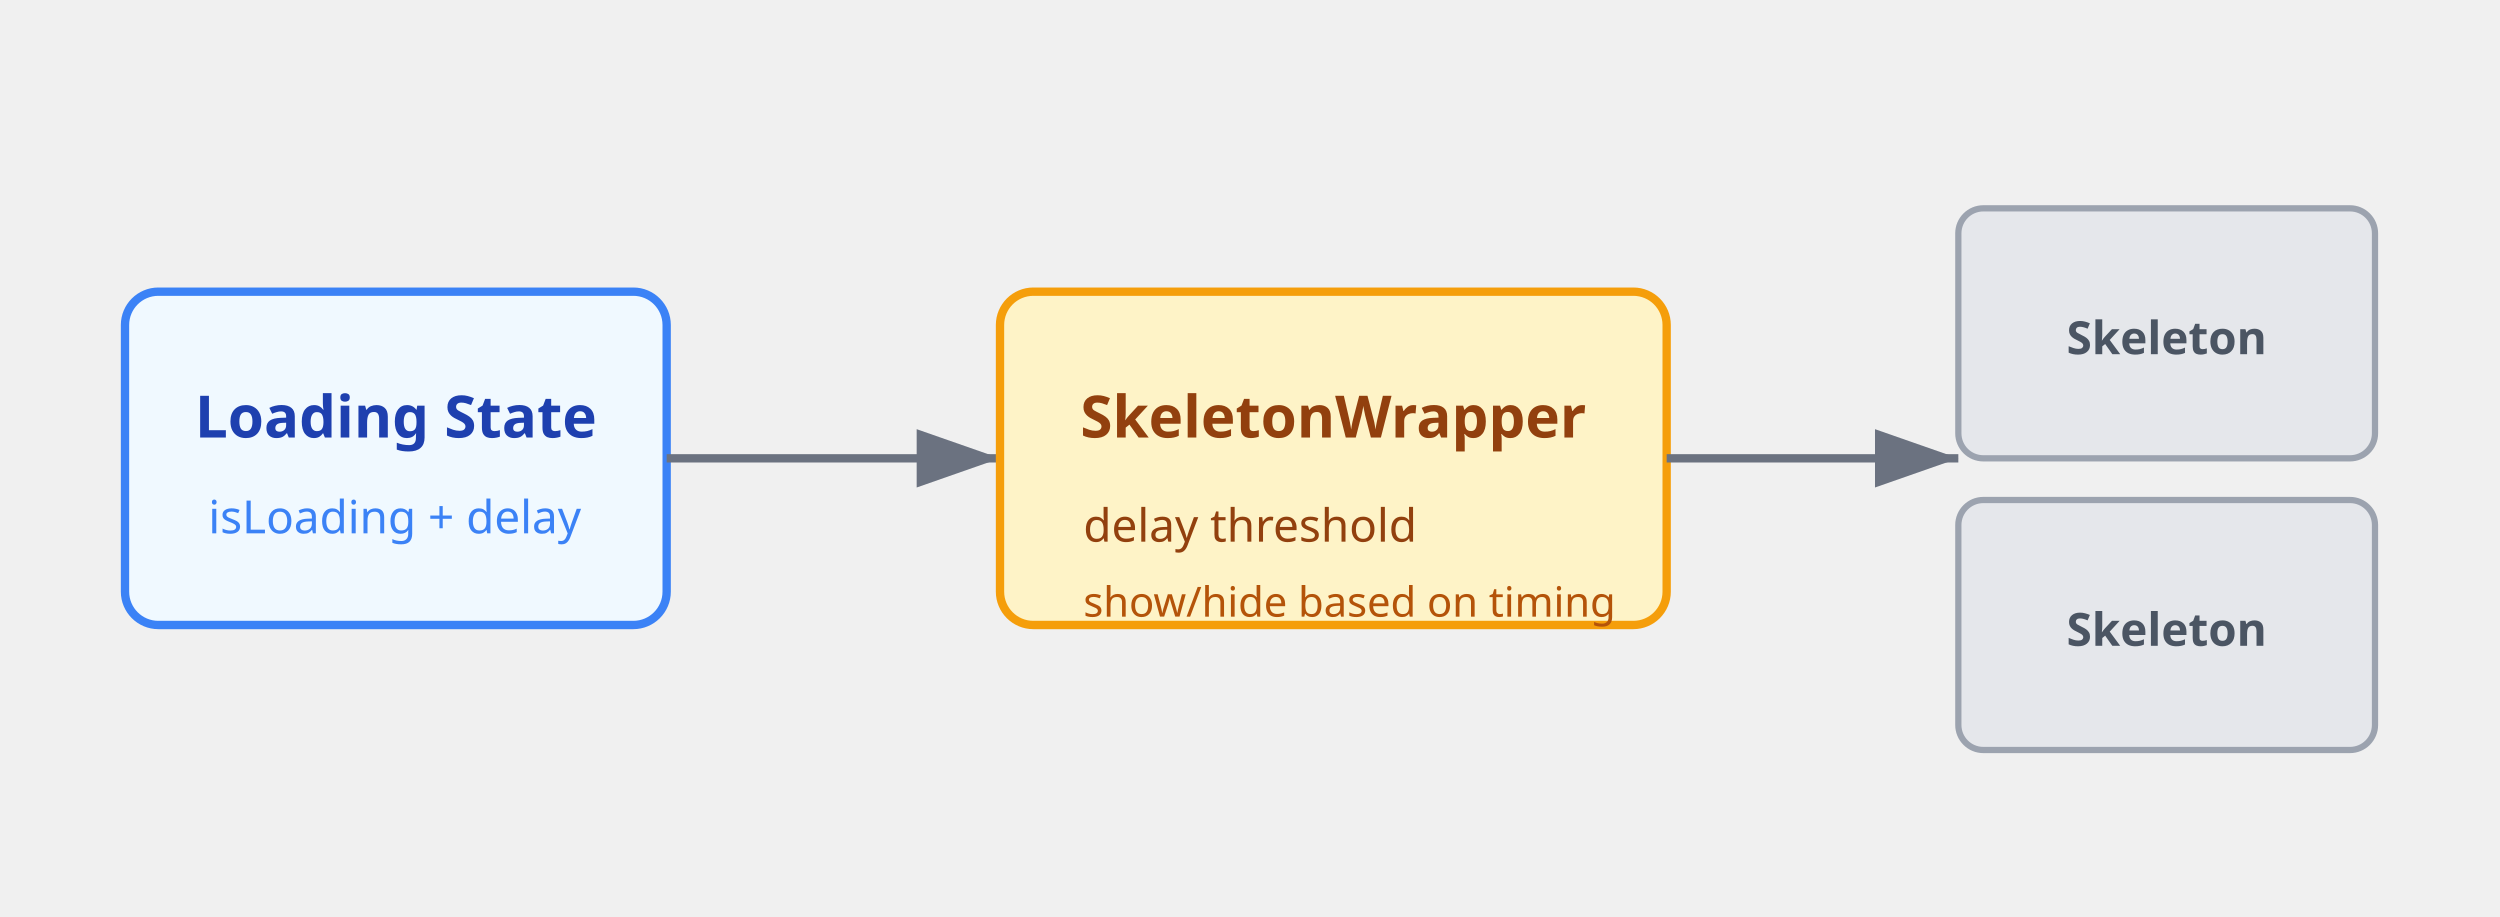
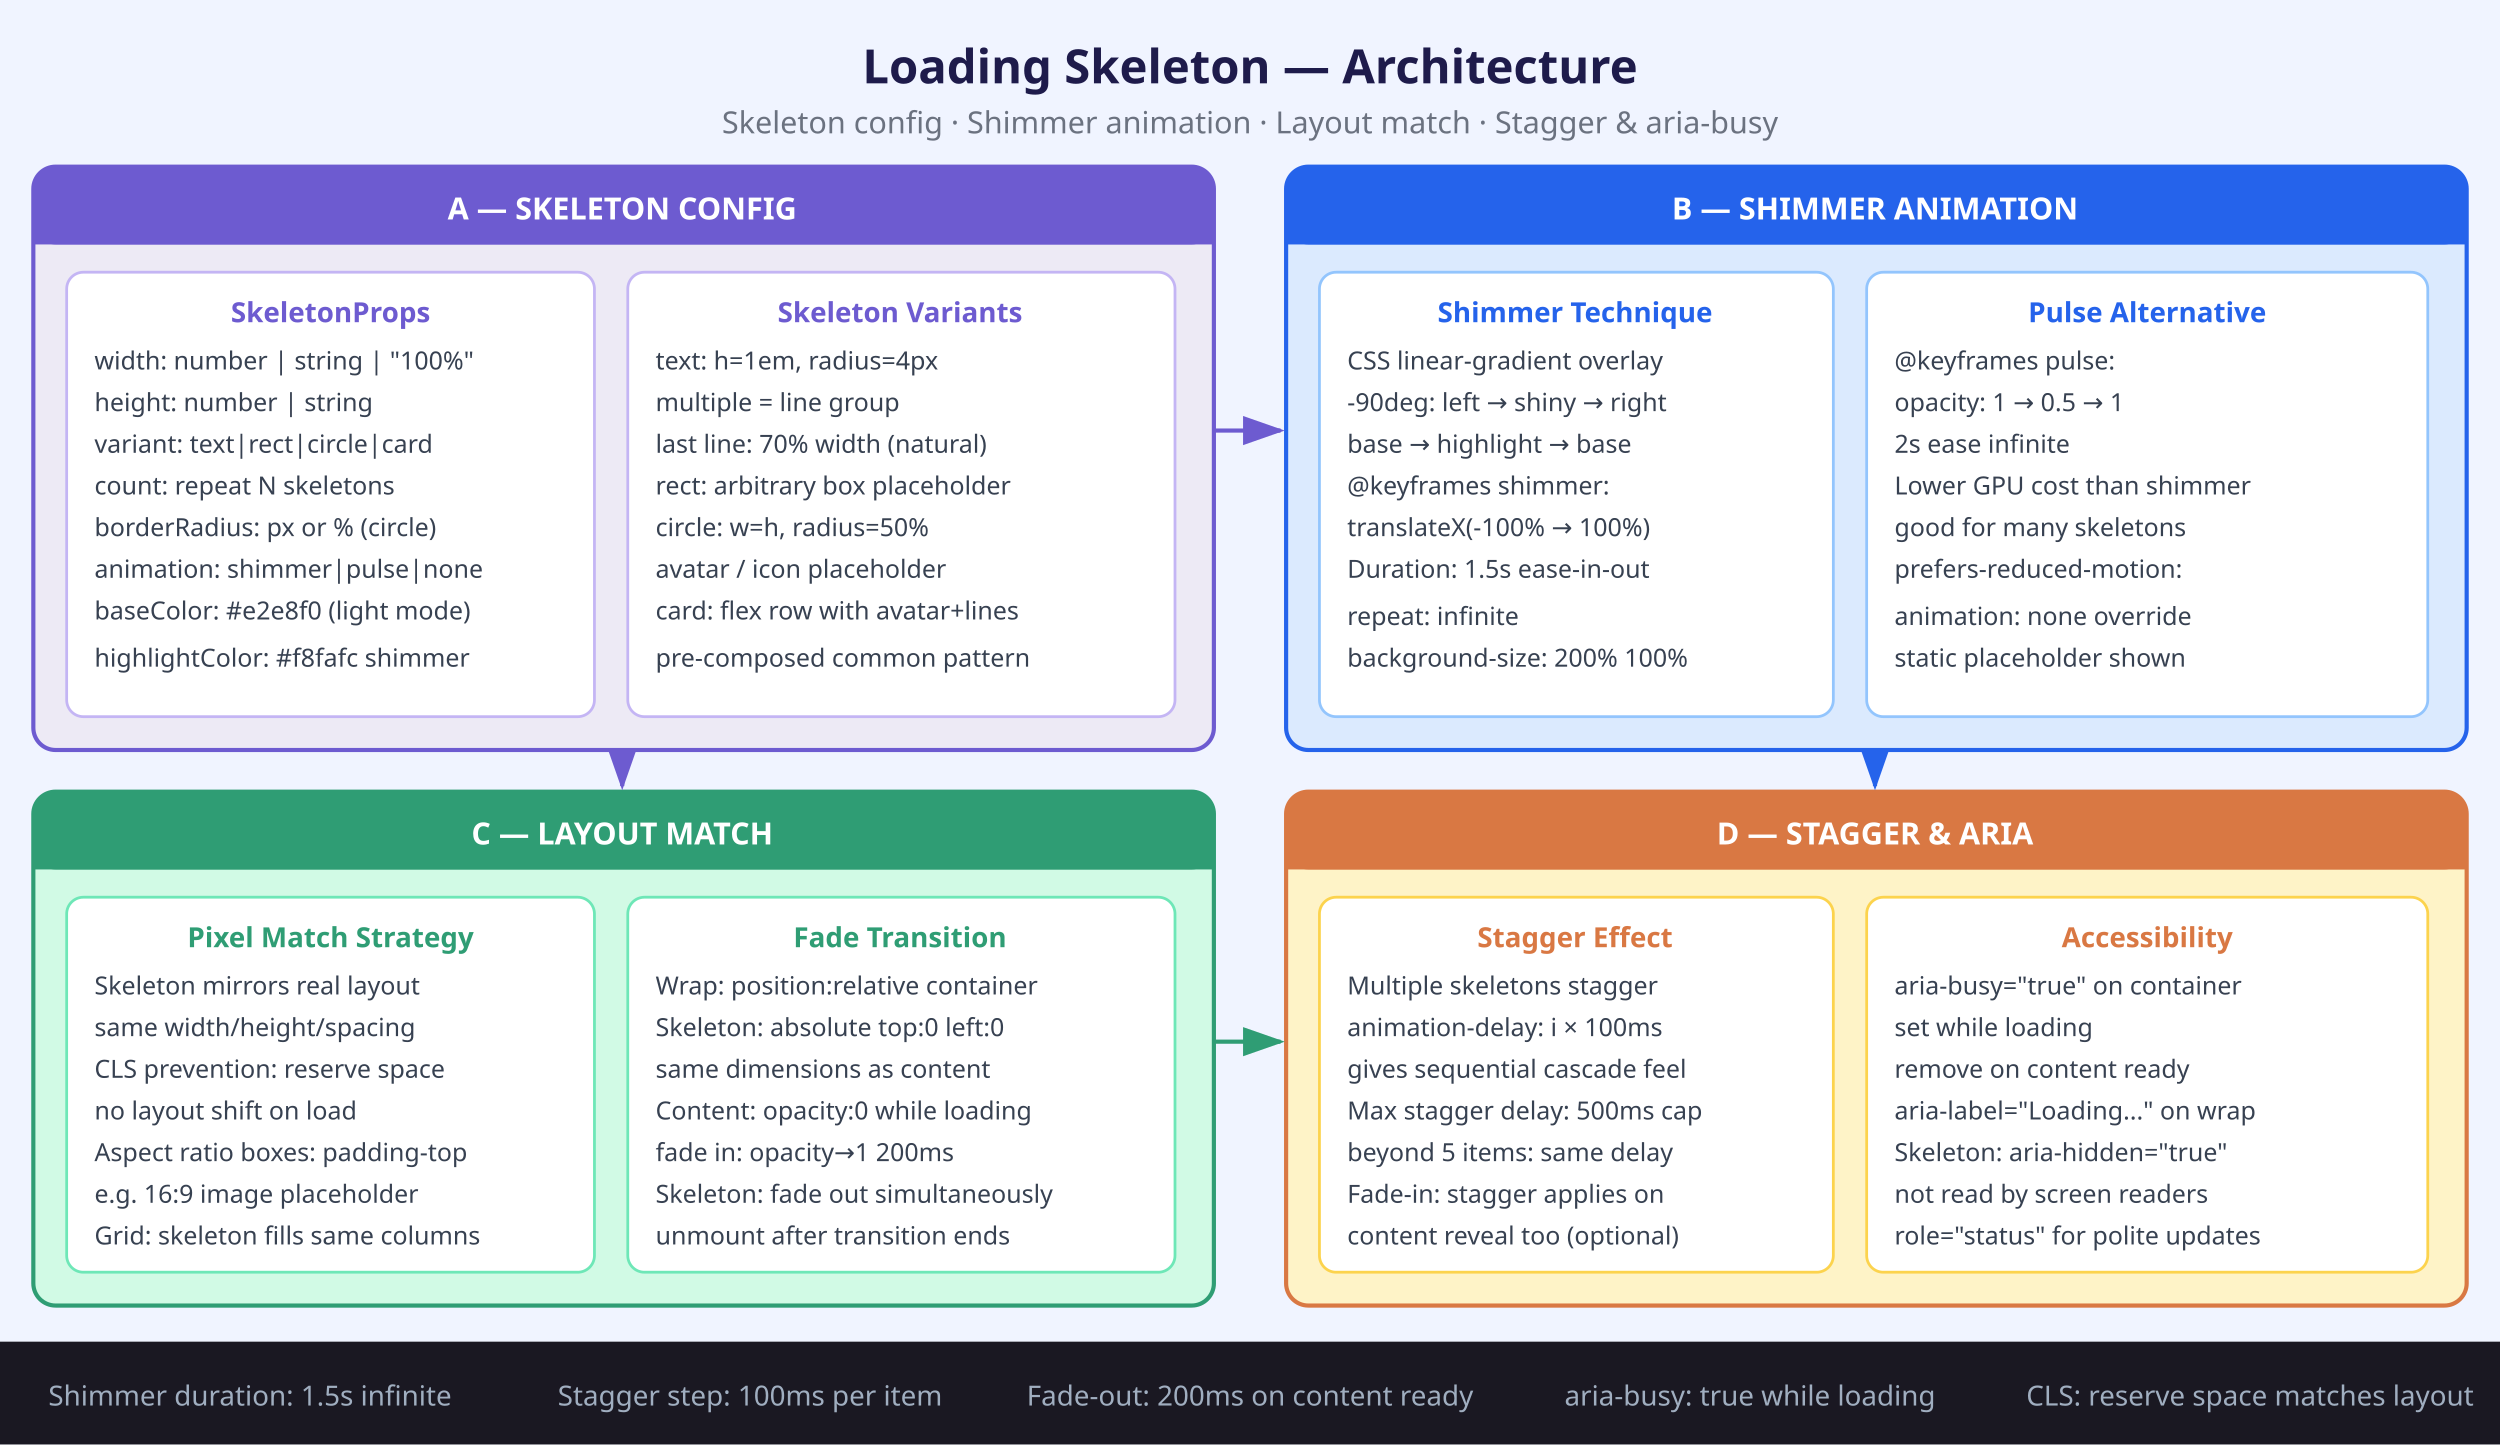
- <svg xmlns="http://www.w3.org/2000/svg" viewBox="0 0 600 220" fill="none" font-family="system-ui, sans-serif">
-   <rect width="600" height="220" fill="transparent" />
-   <rect x="30" y="70" width="130" height="80" rx="8" fill="#f0f9ff" stroke="#3b82f6" stroke-width="2" />
-   <text x="95" y="105" text-anchor="middle" font-size="14" font-weight="bold" fill="#1e40af">Loading State</text>
-   <text x="50" y="128" font-size="11" fill="#3b82f6">isLoading + delay</text>
-   <line x1="160" y1="110" x2="240" y2="110" stroke="#6b7280" stroke-width="2" marker-end="url(#arrowhead)" />
-   <rect x="240" y="70" width="160" height="80" rx="8" fill="#fef3c7" stroke="#f59e0b" stroke-width="2" />
-   <text x="320" y="105" text-anchor="middle" font-size="14" font-weight="bold" fill="#92400e">SkeletonWrapper</text>
-   <text x="260" y="130" font-size="11" fill="#92400e">delay threshold</text>
-   <text x="260" y="148" font-size="10" fill="#b45309">show/hide based on timing</text>
-   <line x1="400" y1="110" x2="470" y2="110" stroke="#6b7280" stroke-width="2" marker-end="url(#arrowhead)" />
-   <rect x="470" y="50" width="100" height="60" rx="6" fill="#e5e7eb" stroke="#9ca3af" stroke-width="1.5">
-     <animate attributeName="opacity" values="0.5;1;0.5" dur="1.5s" repeatCount="indefinite" />
-   </rect>
-   <text x="520" y="85" text-anchor="middle" font-size="11" font-weight="bold" fill="#4b5563">Skeleton</text>
-   <rect x="470" y="120" width="100" height="60" rx="6" fill="#e5e7eb" stroke="#9ca3af" stroke-width="1.5">
-     <animate attributeName="opacity" values="0.5;1;0.5" dur="1.5s" repeatCount="indefinite" />
-   </rect>
-   <text x="520" y="155" text-anchor="middle" font-size="11" font-weight="bold" fill="#4b5563">Skeleton</text>
+ <svg xmlns="http://www.w3.org/2000/svg" viewBox="0 0 900 520" font-family="system-ui, sans-serif">
  <defs>
-     <marker id="arrowhead" markerWidth="10" markerHeight="7" refX="10" refY="3.5" orient="auto">
-       <polygon points="0 0, 10 3.5, 0 7" fill="#6b7280" />
+     <marker id="arr" markerWidth="10" markerHeight="7" refX="9" refY="3.5" orient="auto">
+       <polygon points="0 0,10 3.5,0 7" fill="#6d5bd0" />
+     </marker>
+     <marker id="arr2" markerWidth="10" markerHeight="7" refX="9" refY="3.5" orient="auto">
+       <polygon points="0 0,10 3.5,0 7" fill="#2563eb" />
+     </marker>
+     <marker id="arr3" markerWidth="10" markerHeight="7" refX="9" refY="3.5" orient="auto">
+       <polygon points="0 0,10 3.5,0 7" fill="#2f9d74" />
    </marker>
  </defs>
+   <rect width="900" height="520" fill="#f0f4ff" />
+   <text x="450" y="30" text-anchor="middle" font-size="17" font-weight="bold" fill="#1e1b4b">Loading Skeleton — Architecture</text>
+   <text x="450" y="48" text-anchor="middle" font-size="11" fill="#6b7280">Skeleton config · Shimmer animation · Layout match · Stagger &amp; aria-busy</text>
+   <rect x="12" y="60" width="425" height="210" rx="8" fill="#edeaf5" stroke="#6d5bd0" stroke-width="1.5" />
+   <rect x="12" y="60" width="425" height="28" rx="8" fill="#6d5bd0" />
+   <rect x="12" y="76" width="425" height="12" fill="#6d5bd0" />
+   <text x="224" y="79" text-anchor="middle" font-size="11" font-weight="bold" fill="#fff">A — SKELETON CONFIG</text>
+   <rect x="24" y="98" width="190" height="160" rx="6" fill="#fff" stroke="#c4b5f4" stroke-width="1" />
+   <text x="119" y="116" text-anchor="middle" font-size="10" font-weight="bold" fill="#6d5bd0">SkeletonProps</text>
+   <text x="34" y="133" font-size="9" fill="#374151">width: number | string | "100%"</text>
+   <text x="34" y="148" font-size="9" fill="#374151">height: number | string</text>
+   <text x="34" y="163" font-size="9" fill="#374151">variant: text|rect|circle|card</text>
+   <text x="34" y="178" font-size="9" fill="#374151">count: repeat N skeletons</text>
+   <text x="34" y="193" font-size="9" fill="#374151">borderRadius: px or % (circle)</text>
+   <text x="34" y="208" font-size="9" fill="#374151">animation: shimmer|pulse|none</text>
+   <text x="34" y="223" font-size="9" fill="#374151">baseColor: #e2e8f0 (light mode)</text>
+   <text x="34" y="240" font-size="9" fill="#374151">highlightColor: #f8fafc shimmer</text>
+   <rect x="226" y="98" width="197" height="160" rx="6" fill="#fff" stroke="#c4b5f4" stroke-width="1" />
+   <text x="324" y="116" text-anchor="middle" font-size="10" font-weight="bold" fill="#6d5bd0">Skeleton Variants</text>
+   <text x="236" y="133" font-size="9" fill="#374151">text: h=1em, radius=4px</text>
+   <text x="236" y="148" font-size="9" fill="#374151">  multiple = line group</text>
+   <text x="236" y="163" font-size="9" fill="#374151">  last line: 70% width (natural)</text>
+   <text x="236" y="178" font-size="9" fill="#374151">rect: arbitrary box placeholder</text>
+   <text x="236" y="193" font-size="9" fill="#374151">circle: w=h, radius=50%</text>
+   <text x="236" y="208" font-size="9" fill="#374151">  avatar / icon placeholder</text>
+   <text x="236" y="223" font-size="9" fill="#374151">card: flex row with avatar+lines</text>
+   <text x="236" y="240" font-size="9" fill="#374151">  pre-composed common pattern</text>
+   <rect x="463" y="60" width="425" height="210" rx="8" fill="#dbeafe" stroke="#2563eb" stroke-width="1.5" />
+   <rect x="463" y="60" width="425" height="28" rx="8" fill="#2563eb" />
+   <rect x="463" y="76" width="425" height="12" fill="#2563eb" />
+   <text x="675" y="79" text-anchor="middle" font-size="11" font-weight="bold" fill="#fff">B — SHIMMER ANIMATION</text>
+   <rect x="475" y="98" width="185" height="160" rx="6" fill="#fff" stroke="#93c5fd" stroke-width="1" />
+   <text x="567" y="116" text-anchor="middle" font-size="10" font-weight="bold" fill="#2563eb">Shimmer Technique</text>
+   <text x="485" y="133" font-size="9" fill="#374151">CSS linear-gradient overlay</text>
+   <text x="485" y="148" font-size="9" fill="#374151">  -90deg: left → shiny → right</text>
+   <text x="485" y="163" font-size="9" fill="#374151">  base → highlight → base</text>
+   <text x="485" y="178" font-size="9" fill="#374151">@keyframes shimmer:</text>
+   <text x="485" y="193" font-size="9" fill="#374151">  translateX(-100% → 100%)</text>
+   <text x="485" y="208" font-size="9" fill="#374151">Duration: 1.5s ease-in-out</text>
+   <text x="485" y="225" font-size="9" fill="#374151">  repeat: infinite</text>
+   <text x="485" y="240" font-size="9" fill="#374151">background-size: 200% 100%</text>
+   <rect x="672" y="98" width="202" height="160" rx="6" fill="#fff" stroke="#93c5fd" stroke-width="1" />
+   <text x="773" y="116" text-anchor="middle" font-size="10" font-weight="bold" fill="#2563eb">Pulse Alternative</text>
+   <text x="682" y="133" font-size="9" fill="#374151">@keyframes pulse:</text>
+   <text x="682" y="148" font-size="9" fill="#374151">  opacity: 1 → 0.5 → 1</text>
+   <text x="682" y="163" font-size="9" fill="#374151">  2s ease infinite</text>
+   <text x="682" y="178" font-size="9" fill="#374151">Lower GPU cost than shimmer</text>
+   <text x="682" y="193" font-size="9" fill="#374151">  good for many skeletons</text>
+   <text x="682" y="208" font-size="9" fill="#374151">prefers-reduced-motion:</text>
+   <text x="682" y="225" font-size="9" fill="#374151">  animation: none override</text>
+   <text x="682" y="240" font-size="9" fill="#374151">  static placeholder shown</text>
+   <line x1="437" y1="155" x2="461" y2="155" stroke="#6d5bd0" stroke-width="1.5" marker-end="url(#arr)" />
+   <rect x="12" y="285" width="425" height="185" rx="8" fill="#d1fae5" stroke="#2f9d74" stroke-width="1.5" />
+   <rect x="12" y="285" width="425" height="28" rx="8" fill="#2f9d74" />
+   <rect x="12" y="301" width="425" height="12" fill="#2f9d74" />
+   <text x="224" y="304" text-anchor="middle" font-size="11" font-weight="bold" fill="#fff">C — LAYOUT MATCH</text>
+   <rect x="24" y="323" width="190" height="135" rx="6" fill="#fff" stroke="#6ee7b7" stroke-width="1" />
+   <text x="119" y="341" text-anchor="middle" font-size="10" font-weight="bold" fill="#2f9d74">Pixel Match Strategy</text>
+   <text x="34" y="358" font-size="9" fill="#374151">Skeleton mirrors real layout</text>
+   <text x="34" y="373" font-size="9" fill="#374151">  same width/height/spacing</text>
+   <text x="34" y="388" font-size="9" fill="#374151">CLS prevention: reserve space</text>
+   <text x="34" y="403" font-size="9" fill="#374151">  no layout shift on load</text>
+   <text x="34" y="418" font-size="9" fill="#374151">Aspect ratio boxes: padding-top</text>
+   <text x="34" y="433" font-size="9" fill="#374151">  e.g. 16:9 image placeholder</text>
+   <text x="34" y="448" font-size="9" fill="#374151">Grid: skeleton fills same columns</text>
+   <rect x="226" y="323" width="197" height="135" rx="6" fill="#fff" stroke="#6ee7b7" stroke-width="1" />
+   <text x="324" y="341" text-anchor="middle" font-size="10" font-weight="bold" fill="#2f9d74">Fade Transition</text>
+   <text x="236" y="358" font-size="9" fill="#374151">Wrap: position:relative container</text>
+   <text x="236" y="373" font-size="9" fill="#374151">Skeleton: absolute top:0 left:0</text>
+   <text x="236" y="388" font-size="9" fill="#374151">  same dimensions as content</text>
+   <text x="236" y="403" font-size="9" fill="#374151">Content: opacity:0 while loading</text>
+   <text x="236" y="418" font-size="9" fill="#374151">  fade in: opacity→1 200ms</text>
+   <text x="236" y="433" font-size="9" fill="#374151">Skeleton: fade out simultaneously</text>
+   <text x="236" y="448" font-size="9" fill="#374151">  unmount after transition ends</text>
+   <rect x="463" y="285" width="425" height="185" rx="8" fill="#fef3c7" stroke="#d97843" stroke-width="1.5" />
+   <rect x="463" y="285" width="425" height="28" rx="8" fill="#d97843" />
+   <rect x="463" y="301" width="425" height="12" fill="#d97843" />
+   <text x="675" y="304" text-anchor="middle" font-size="11" font-weight="bold" fill="#fff">D — STAGGER &amp; ARIA</text>
+   <rect x="475" y="323" width="185" height="135" rx="6" fill="#fff" stroke="#fcd34d" stroke-width="1" />
+   <text x="567" y="341" text-anchor="middle" font-size="10" font-weight="bold" fill="#d97843">Stagger Effect</text>
+   <text x="485" y="358" font-size="9" fill="#374151">Multiple skeletons stagger</text>
+   <text x="485" y="373" font-size="9" fill="#374151">  animation-delay: i × 100ms</text>
+   <text x="485" y="388" font-size="9" fill="#374151">  gives sequential cascade feel</text>
+   <text x="485" y="403" font-size="9" fill="#374151">Max stagger delay: 500ms cap</text>
+   <text x="485" y="418" font-size="9" fill="#374151">  beyond 5 items: same delay</text>
+   <text x="485" y="433" font-size="9" fill="#374151">Fade-in: stagger applies on</text>
+   <text x="485" y="448" font-size="9" fill="#374151">  content reveal too (optional)</text>
+   <rect x="672" y="323" width="202" height="135" rx="6" fill="#fff" stroke="#fcd34d" stroke-width="1" />
+   <text x="773" y="341" text-anchor="middle" font-size="10" font-weight="bold" fill="#d97843">Accessibility</text>
+   <text x="682" y="358" font-size="9" fill="#374151">aria-busy="true" on container</text>
+   <text x="682" y="373" font-size="9" fill="#374151">  set while loading</text>
+   <text x="682" y="388" font-size="9" fill="#374151">  remove on content ready</text>
+   <text x="682" y="403" font-size="9" fill="#374151">aria-label="Loading..." on wrap</text>
+   <text x="682" y="418" font-size="9" fill="#374151">Skeleton: aria-hidden="true"</text>
+   <text x="682" y="433" font-size="9" fill="#374151">  not read by screen readers</text>
+   <text x="682" y="448" font-size="9" fill="#374151">role="status" for polite updates</text>
+   <line x1="675" y1="270" x2="675" y2="283" stroke="#2563eb" stroke-width="1.5" marker-end="url(#arr2)" />
+   <line x1="224" y1="270" x2="224" y2="283" stroke="#6d5bd0" stroke-width="1.5" marker-end="url(#arr)" />
+   <line x1="437" y1="375" x2="461" y2="375" stroke="#2f9d74" stroke-width="1.5" marker-end="url(#arr3)" />
+   <rect x="0" y="483" width="900" height="37" fill="#1a1822" />
+   <text x="90" y="506" text-anchor="middle" font-size="10" fill="#a0aec0">Shimmer duration: 1.5s infinite</text>
+   <text x="270" y="506" text-anchor="middle" font-size="10" fill="#a0aec0">Stagger step: 100ms per item</text>
+   <text x="450" y="506" text-anchor="middle" font-size="10" fill="#a0aec0">Fade-out: 200ms on content ready</text>
+   <text x="630" y="506" text-anchor="middle" font-size="10" fill="#a0aec0">aria-busy: true while loading</text>
+   <text x="810" y="506" text-anchor="middle" font-size="10" fill="#a0aec0">CLS: reserve space matches layout</text>
</svg>
